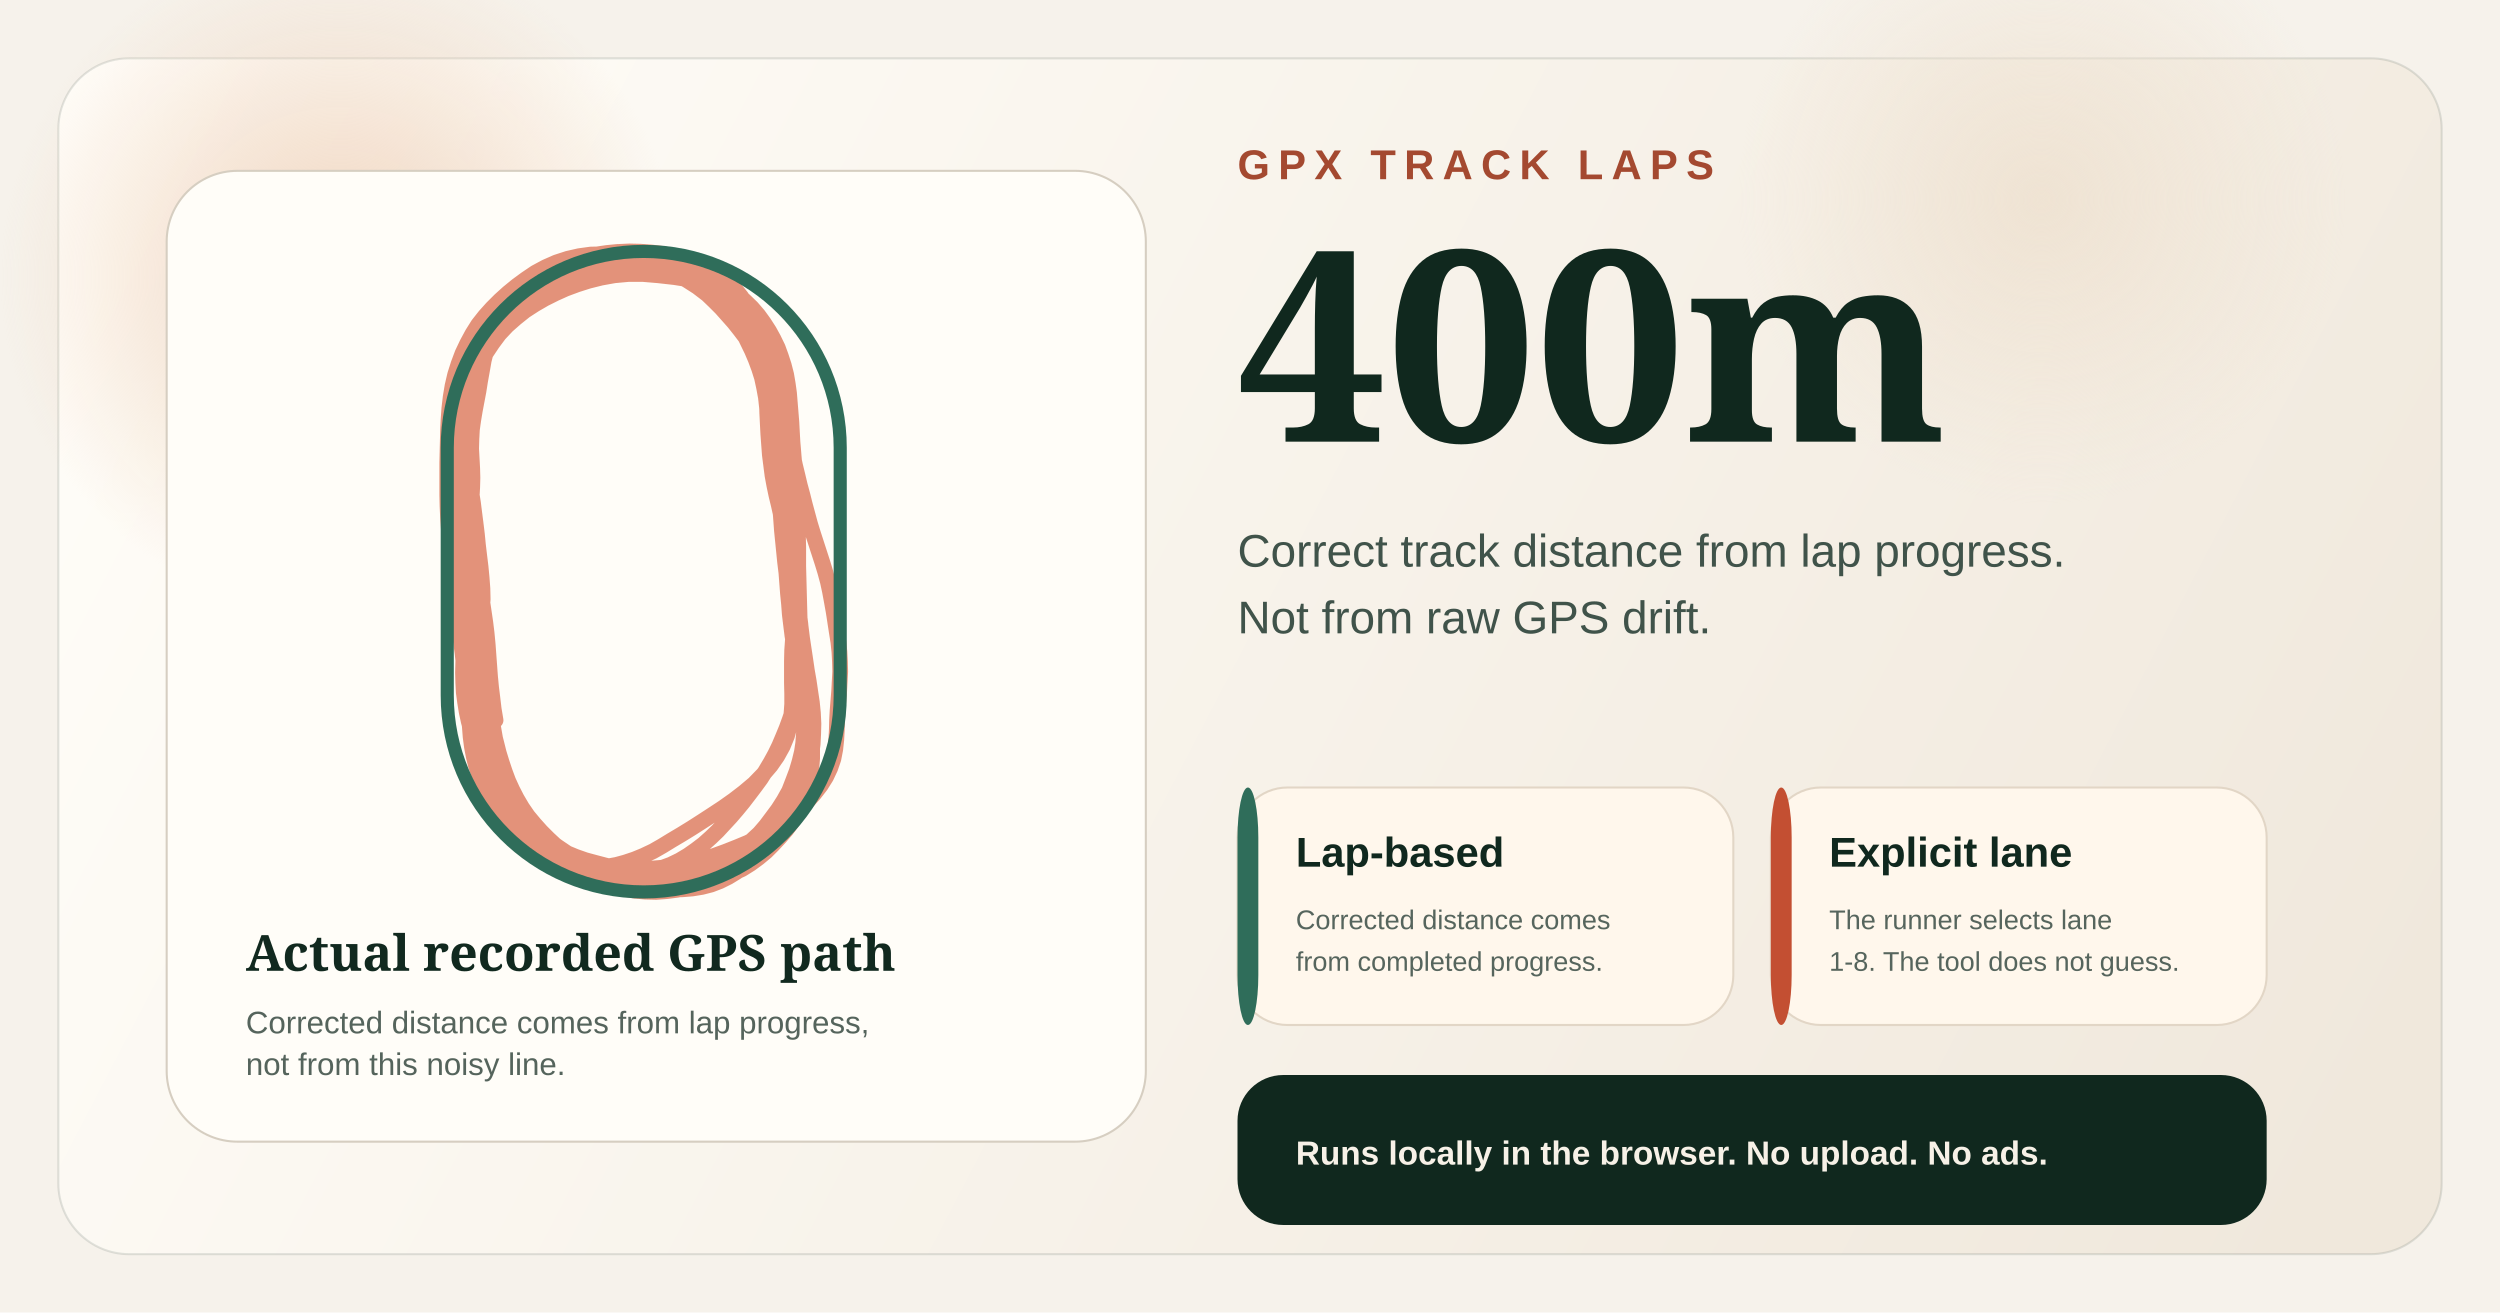
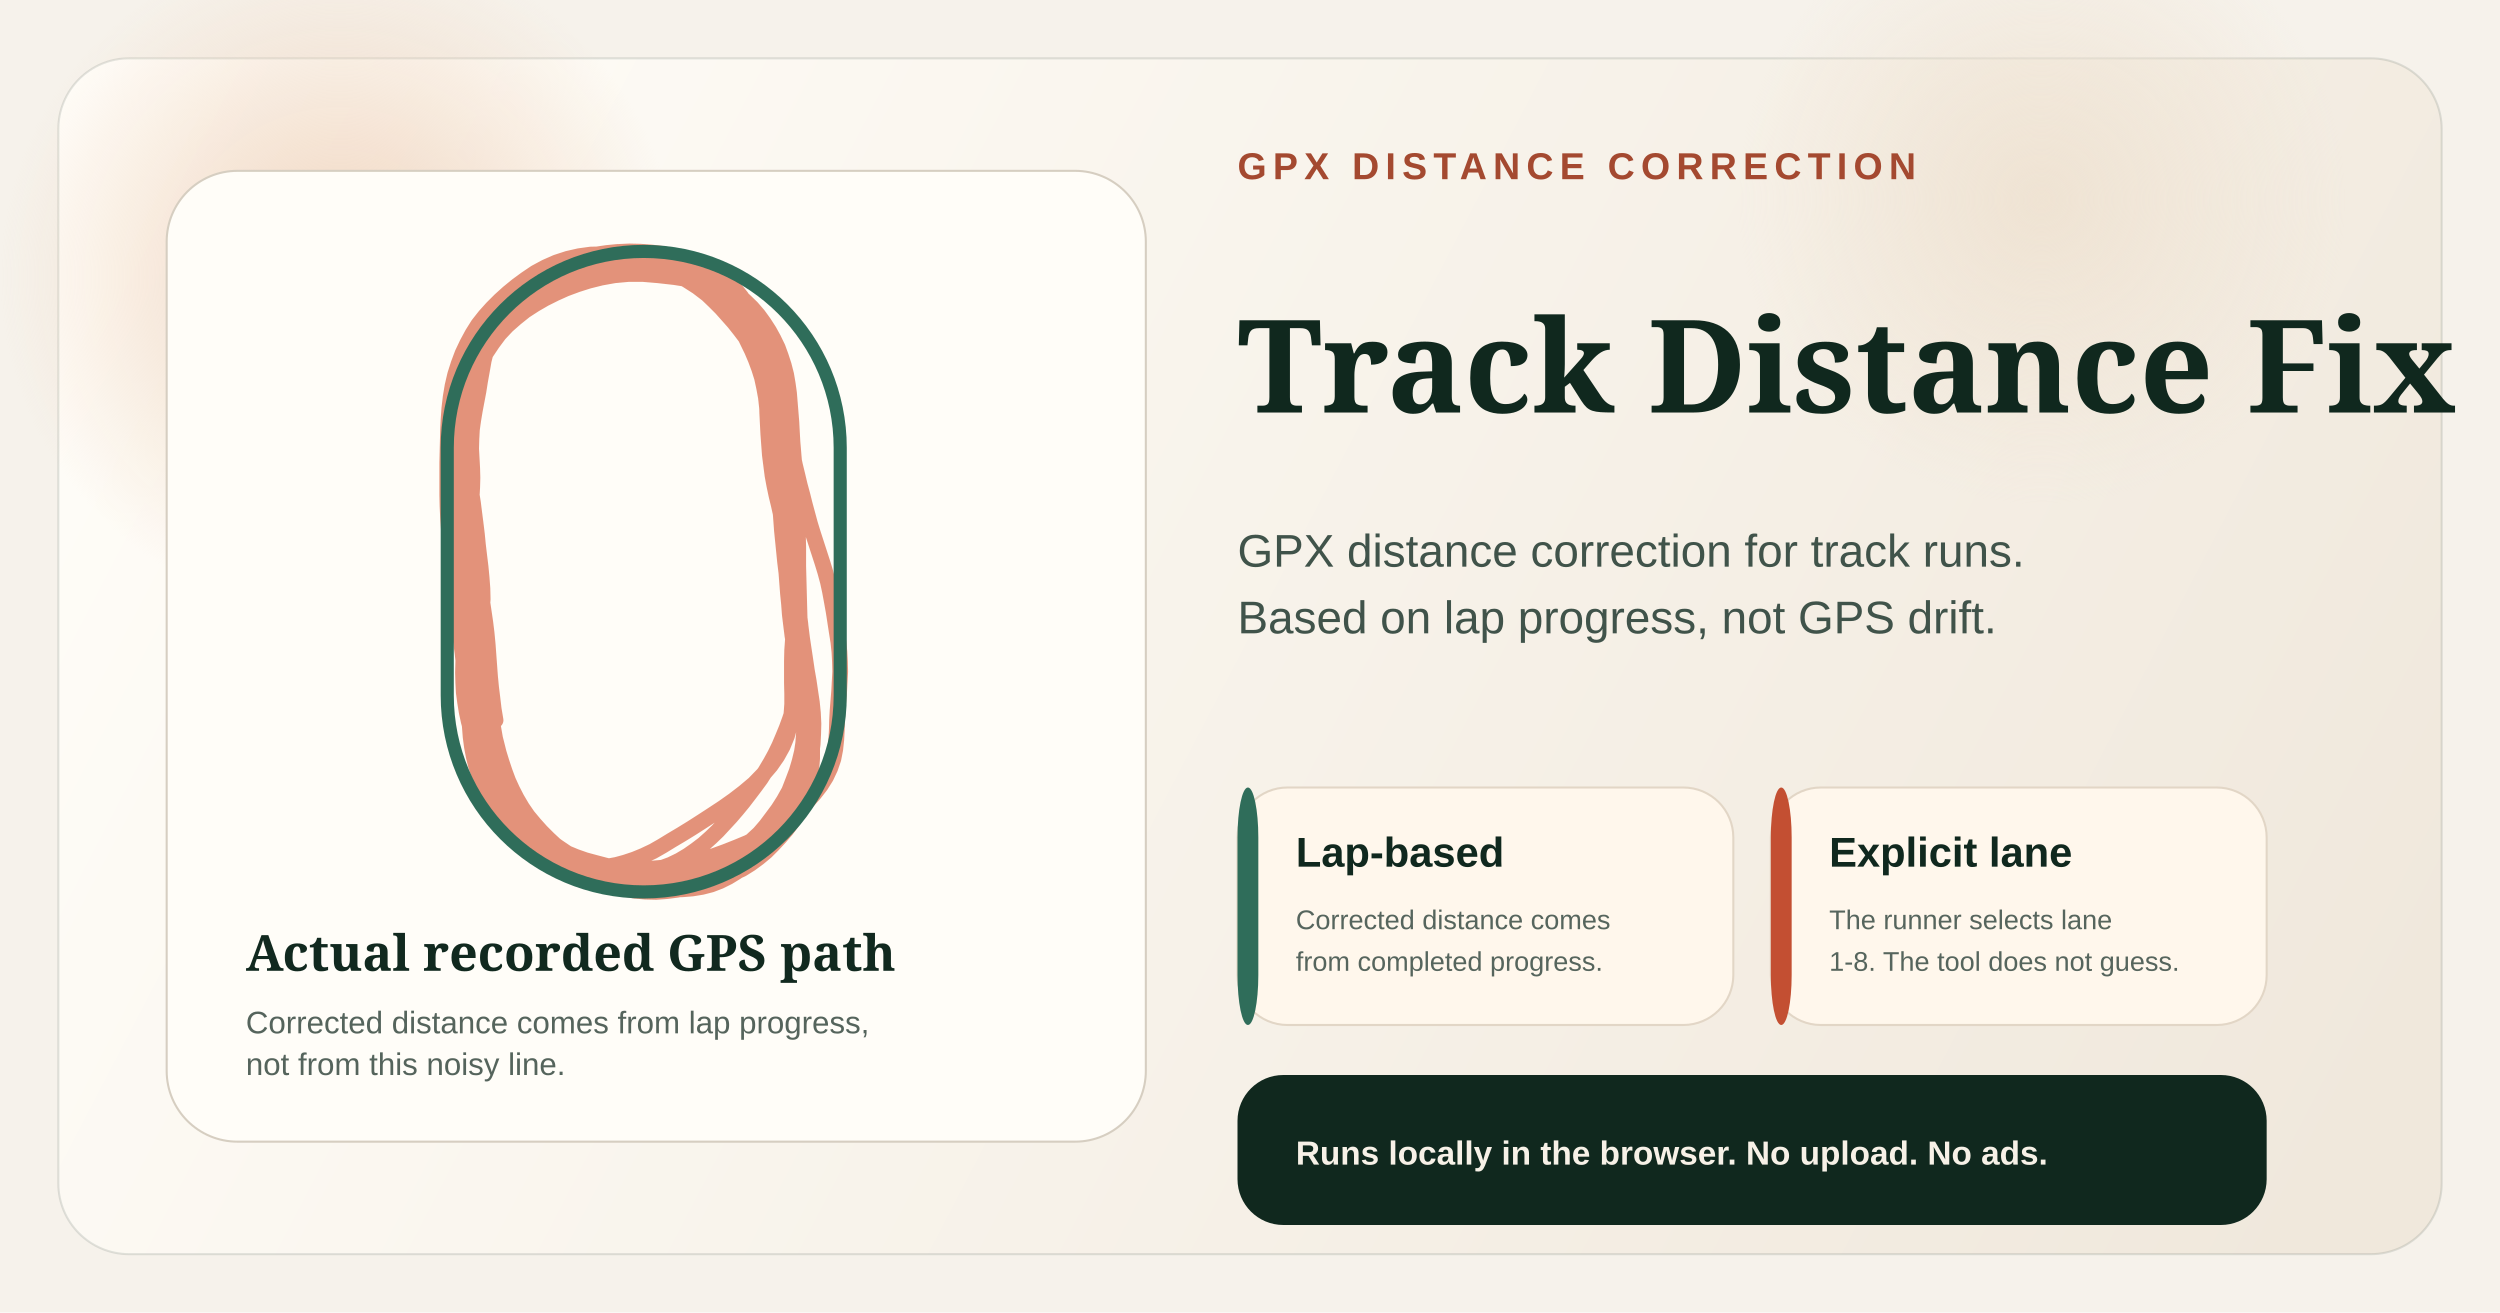
<svg xmlns="http://www.w3.org/2000/svg" width="1200" height="630" viewBox="0 0 1200 630" fill="none">
  <rect width="1200" height="630" fill="#F6F2EB" />
  <rect x="28" y="28" width="1144" height="574" rx="34" fill="url(#panel)" stroke="#10281E" stroke-opacity="0.12" />
  <circle cx="168" cy="142" r="172" fill="url(#glow)" />
  <circle cx="980" cy="96" r="146" fill="url(#glowSoft)" />
  <g transform="translate(80 82)">
    <rect x="0" y="0" width="470" height="466" rx="34" fill="#FFFDF8" stroke="#D6CEC1" />
    <path d="M31.8 206.6 L36.3 216.5 L35.3 215.5 L36.1 218.3 L36.0 219.5 L35.9 220.9 L35.7 222.3 L35.8 223.9 L36.2 225.9 L37.1 228.0 L38.5 230.5 L40.5 233.3 L42.9 236.1 L45.6 238.8 L48.6 241.3 L51.8 243.7 L55.2 245.9 L58.9 247.9 L62.6 249.6 L66.4 250.8 L70.3 251.8 L74.3 252.5 L78.4 252.9 L82.7 253.2 L87.1 253.4 L91.6 253.4 L96.2 253.1 L100.9 252.7 L105.6 252.0 L110.3 251.0 L115.0 249.7 L119.6 248.3 L124.0 246.7 L128.3 245.0 L132.4 243.3 L136.3 241.4 L139.9 239.4 L143.4 237.2 L146.6 234.9 L149.7 232.5 L152.7 230.0 L155.4 227.3 L157.9 224.5 L160.3 221.4 L162.3 218.2 L163.9 214.8 L165.1 211.3 L165.8 207.7 L166.2 204.0 L166.4 200.3 L166.5 196.6 L166.7 192.9 L167.0 189.2 L167.3 185.5 L167.5 181.8 L167.7 178.1 L167.6 174.3 L167.4 170.6 L167.0 166.8 L166.4 163.0 L165.8 159.1 L165.2 155.2 L164.5 151.3 L163.8 147.5 L163.0 143.8 L162.0 140.1 L160.9 136.5 L159.7 132.8 L158.5 129.1 L157.3 125.4 L156.2 121.8 L155.2 118.1 L154.2 114.4 L153.3 110.8 L152.3 107.1 L151.4 103.3 L150.5 99.6 L149.7 95.9 L148.8 92.3 L148.0 88.6 L147.2 85.0 L146.3 81.5 L145.4 77.9 L144.5 74.4 L143.6 71.0 L142.6 67.6 L141.7 64.1 L140.7 60.7 L139.5 57.5 L138.2 54.3 L136.7 51.2 L135.1 48.3 L133.2 45.4 L131.2 42.6 L129.0 39.9 L126.6 37.4 L124.0 35.0 L121.2 32.8 L118.2 30.7 L115.0 28.9 L111.6 27.2 L108.1 25.7 L104.5 24.5 L100.6 23.6 L96.6 22.9 L92.5 22.5 L88.5 22.4 L84.5 22.5 L80.5 22.8 L76.5 23.4 L72.6 24.3 L68.9 25.6 L65.2 27.3 L61.6 29.2 L58.1 31.2 L54.5 33.2 L51.0 35.2 L47.4 37.2 L44.1 39.4 L41.0 42.0 L38.3 44.9 L36.0 48.3 L34.2 51.8 L32.9 55.6 L31.9 59.5 L31.2 63.5 L30.5 67.4 L29.9 71.2 L29.2 74.9 L28.5 78.6 L27.9 82.2 L27.4 85.8 L27.2 89.5 L27.1 93.2 L27.3 96.9 L27.5 100.6 L27.6 104.3 L27.5 107.9 L27.3 111.5 L26.9 115.1 L26.5 118.7 L26.2 122.5 L26.0 126.2 L26.0 130.0 L26.2 133.7 L26.5 137.5 L26.9 141.3 L27.3 145.1 L27.6 148.9 L27.7 152.8 L27.7 156.6 L27.5 160.4 L27.3 164.2 L27.1 168.0 L27.1 171.8 L27.2 175.8 L27.6 179.7 L28.1 183.7 L28.9 187.5 L29.7 191.5 L30.6 195.3 L31.4 199.2 L32.3 203.0 L33.0 206.7 L33.8 210.4 L34.7 214.1 L35.8 217.8 L37.0 221.4 L38.6 224.9 L40.4 228.1 L42.6 231.3 L45.1 234.2 L47.7 236.8 L50.6 239.3 L53.6 241.5 L56.7 243.6 L59.9 245.5 L63.3 247.1 L66.9 248.6 L70.6 249.9 L74.3 250.9 L78.1 251.9 L81.8 252.8 L85.5 253.5 L89.1 253.9 L92.7 254.0 L96.3 253.7 L99.7 252.9 L103.2 251.6 L106.5 250.0 L109.7 248.1 L112.7 246.0 L115.6 243.8 L118.4 241.3 L121.0 238.8 L123.5 236.1 L126.0 233.4 L128.4 230.6 L130.7 227.8 L133.0 224.8 L135.2 221.9 L137.4 218.9 L139.3 215.9 L141.2 212.7 L142.9 209.6 L144.5 206.3 L145.9 203.0 L147.3 199.6 L148.5 196.3 L149.6 193.0 L150.7 189.7 L151.7 186.5 L152.4 183.3 L152.7 180.1 L152.8 176.9 L152.8 173.6 L152.6 170.3 L152.4 167.0 L152.3 163.5 L152.3 160.1 L152.2 156.5 L152.1 152.9 L152.0 149.2 L151.9 145.4 L151.8 141.6 L151.7 137.9 L151.7 134.1 L151.7 130.4 L151.6 126.6 L151.6 123.0 L151.4 119.3 L151.3 115.7 L151.1 112.0 L150.9 108.5 L150.6 104.9 L150.3 101.3 L150.1 97.7 L149.8 94.1 L149.5 90.5 L149.3 86.9 L149.1 83.1 L148.8 79.4 L148.5 75.7 L148.2 72.0 L147.7 68.4 L147.1 64.9 L146.2 61.4 L145.1 58.0 L143.9 54.7 L142.3 51.4 L140.6 48.3 L138.6 45.2 L136.5 42.3 L134.0 39.4 L131.1 36.6 L127.2 34.1 L122.5 32.0 L117.0 30.2 L111.0 28.8 L104.7 27.8 L98.5 27.1 L92.6 26.6 L87.0 26.6 L81.6 27.1 L76.6 28.0 L71.8 29.2 L67.4 30.6 L63.1 32.2 L59.1 34.0 L55.1 36.0 L51.3 38.2 L47.6 40.6 L44.1 43.4 L40.8 46.3 L37.8 49.5 L35.2 53.0 L32.8 56.6 L30.8 60.3 L29.1 64.1 L27.6 67.8 L26.3 71.7 L25.2 75.5 L24.2 79.5 L23.4 83.4 L22.7 87.4 L22.0 91.4 L21.6 95.4 L21.2 99.3 L21.0 103.2 L20.8 107.1 L20.7 111.1 L20.7 115.0 L20.7 119.0 L20.8 123.1 L21.0 127.1 L21.3 131.1 L21.7 135.2 L22.2 139.2 L22.8 143.2 L23.4 147.2 L23.8 151.1 L24.1 155.1 L24.3 158.9 L24.3 162.9 L24.3 166.7 L24.2 170.7 L24.1 174.5 L24.0 178.4 L24.1 182.2 L24.3 186.0 L24.8 189.7 L25.4 193.4 L26.2 197.1 L27.2 200.8 L28.3 204.4 L29.6 208.1 L30.8 211.8 L32.1 215.4 L33.6 219.0 L35.4 222.3 L37.4 225.3 L39.7 228.1 L42.3 230.7 L44.9 233.1 L47.3 235.3 L49.6 237.5 L51.7 239.6 L53.7 241.5 L55.6 243.3 L57.6 245.1 L59.7 246.9 L61.7 248.6 L63.8 250.1 L65.9 251.6 L68.2 252.6 L70.5 253.0 L73.2 253.1 L76.1 252.9 L79.2 252.3 L82.5 251.7 L85.8 250.8 L89.4 249.6 L92.8 248.2 L96.4 246.5 L99.9 244.5 L103.5 242.3 L107.2 240.1 L111.1 237.7 L115.0 235.2 L119.0 232.6 L123.1 229.9 L127.2 227.0 L131.1 224.0 L134.9 220.8 L138.2 217.4 L141.2 213.9 L143.7 210.3 L145.8 206.5 L147.4 202.6 L148.5 198.6 L149.1 194.6 L149.4 190.5 L149.4 186.5 L149.3 182.3 L149.3 178.2 L149.3 174.0 L149.4 169.9 L149.7 165.7 L150.0 161.6 L150.3 157.5 L150.7 153.5 L151.0 149.5 L151.2 145.5 L151.3 141.4 L151.3 137.3 L151.3 133.2 L151.3 129.0 L151.1 124.7 L151.0 120.5 L150.7 116.3 L150.3 112.2 L149.8 108.2 L149.2 104.3 L148.5 100.4 L147.7 96.4 L147.0 92.4 L146.3 88.3 L145.5 84.1 L144.7 79.9 L143.7 75.7 L142.6 71.4 L141.2 67.3 L139.6 63.3 L137.8 59.4 L135.8 55.7 L133.6 52.1 L131.2 48.6 L128.7 45.4 L126.0 42.3 L123.1 39.4 L120.0 36.7 L116.7 34.1 L113.3 31.5 L109.7 29.2 L106.0 26.9 L102.2 25.0 L98.3 23.2 L94.3 21.8 L90.1 20.7 L85.9 19.8 L81.5 19.3 L77.2 19.1 L72.7 19.2 L68.3 19.8 L63.9 20.8 L59.6 22.2 L55.5 24.0 L51.6 26.1 L47.9 28.6 L44.5 31.1 L41.2 33.8 L38.1 36.6 L35.1 39.6 L32.4 42.6 L29.8 45.9 L27.6 49.4 L25.6 53.1 L23.8 56.9 L22.3 60.9 L21.0 65.0 L20.0 69.3 L19.3 73.5 L18.8 77.8 L18.5 82.0 L18.3 86.2 L18.2 90.3 L18.1 94.4 L18.0 98.5 L18.0 102.5 L18.0 106.7 L18.0 110.9 L18.1 115.1 L18.3 119.3 L18.6 123.5 L18.8 127.7 L19.0 132.0 L19.3 136.1 L19.5 140.2 L19.8 144.3 L20.2 148.4 L20.7 152.4 L21.3 156.2 L22.0 160.0 L22.7 163.7 L23.3 167.2 L23.8 170.8 L24.2 174.5 L24.6 178.3 L25.1 182.3 L25.7 186.4 L26.4 190.6 L27.4 194.8 L28.4 199.0 L29.7 203.1 L31.1 206.9 L32.6 210.6 L34.3 214.0 L36.1 217.4 L38.0 220.6 L40.0 223.8 L42.2 227.1 L44.6 230.3 L47.2 233.4 L50.1 236.4 L53.1 239.3 L56.4 242.1 L59.9 244.7 L63.6 247.2 L67.5 249.4 L71.5 251.5 L75.6 253.3 L79.7 255.0 L83.8 256.4 L88.0 257.4 L92.1 258.2 L96.3 258.6 L100.5 258.6 L104.6 258.3 L108.6 257.7 L112.6 256.7 L116.4 255.5 L120.1 254.1 L123.7 252.5 L127.2 250.6 L130.6 248.5 L133.7 246.1 L136.9 243.6 L139.8 240.9 L142.6 238.0 L145.1 234.9 L147.4 231.6 L149.5 228.2 L151.3 224.6 L152.9 220.9 L154.3 217.1 L155.4 213.3 L156.3 209.3 L156.8 205.3 L157.0 201.1 L156.9 197.0 L156.5 192.7 L155.8 188.5 L155.1 184.2 L154.4 179.9 L153.7 175.7 L153.1 171.5 L152.6 167.3 L152.0 163.2 L151.4 159.1 L150.8 155.1 L150.2 151.0 L149.6 147.0 L149.0 142.9 L148.5 138.9 L148.0 134.8 L147.5 130.8 L147.0 126.7 L146.6 122.6 L146.2 118.5 L145.8 114.4 L145.4 110.2 L145.1 106.0 L144.8 101.9 L144.6 97.8 L144.4 93.6 L144.2 89.5 L143.8 85.4 L143.4 81.3 L142.8 77.2 L142.0 73.0 L141.2 69.0 L140.2 64.9 L139.0 61.0 L137.7 57.1 L136.1 53.4 L134.4 49.7 L132.4 46.2 L130.3 42.8 L128.0 39.5 L125.7 36.2 L123.2 33.0 L120.5 30.0 L117.7 27.2 L114.5 24.8 L111.1 22.8 L107.5 21.1 L103.7 19.8 L99.7 18.9 L95.7 18.4 L91.5 18.1 L87.4 18.0 L83.2 18.2 L79.1 18.6 L74.9 19.2 L70.9 20.1 L66.8 21.2 L63.0 22.6 L59.1 24.3 L55.5 26.3 L51.9 28.5 L48.5 30.8 L45.2 33.4 L42.1 36.1 L39.2 38.9 L36.6 42.0 L34.1 45.1 L31.8 48.4 L29.9 51.9 L28.1 55.5 L26.5 59.2 L25.2 63.2 L24.3 67.1 L23.6 71.2 L23.3 75.2 L23.2 79.3 L23.3 83.2 L23.5 87.2 L24.0 91.0 L24.5 94.9 L25.2 98.6 L25.9 102.5 L26.6 106.2 L27.2 110.0 L27.8 113.8 L28.3 117.8 L28.8 121.7 L29.3 125.8 L29.7 129.9 L30.2 134.1 L30.7 138.2 L31.1 142.4 L31.4 146.5 L31.5 150.5 L31.2 154.3 L30.8 158.0 L30.3 161.5 L29.9 165.0 L29.7 168.5 L29.8 172.1 L30.3 175.9 L30.8 179.7 L31.5 183.8 L32.1 187.8 L32.8 191.9 L33.5 196.0 L34.3 200.1 L35.2 204.1 L36.2 208.1 L37.3 212.0 L38.5 216.0 L40.0 219.7 L41.6 223.4 L43.5 226.9 L45.5 230.2 L47.7 233.4 L50.0 236.3 L52.5 239.1 L55.1 241.6 L58.0 244.0 L61.2 246.1 L64.7 247.8 L68.3 249.3 L72.1 250.7 L75.9 251.9 L79.8 252.9 L83.6 253.8 L87.4 254.5 L91.2 255.0 L95.2 255.3 L99.1 255.4 L103.0 255.2 L106.8 254.7 L110.7 254.0 L114.3 253.1 L117.9 251.9 L121.4 250.4 L124.8 248.8 L128.1 246.9 L131.2 244.7 L134.1 242.3 L136.9 239.7 L139.4 236.8 L141.8 233.6 L144.1 230.5 L146.2 227.2 L148.1 223.8 L149.8 220.4 L151.1 216.9 L152.2 213.1 L153.0 209.4 L153.6 205.4 L153.9 201.4 L154.1 197.3 L154.1 193.2 L154.1 189.2 L153.9 185.3 L153.6 181.3 L153.1 177.4 L152.6 173.5 L152.1 169.5 L151.6 165.5 L151.1 161.6 L150.6 157.6 L150.1 153.6 L149.7 149.6 L149.4 145.7 L149.0 141.7 L148.8 137.9 L148.5 134.0 L148.3 130.2 L148.0 126.3 L147.7 122.5 L147.4 118.7 L147.1 114.9 L146.7 111.1 L146.3 107.4 L145.8 103.6 L145.1 99.9 L144.3 96.1 L143.5 92.4 L142.8 88.6 L142.1 84.8 L141.5 80.9 L140.9 77.1 L140.2 73.2 L139.4 69.4 L138.3 65.5 L137.1 61.8 L135.7 58.1 L134.2 54.5 L132.7 51.0 L131.1 47.6 L129.2 44.4 L127.2 41.5 L125.0 38.7 L122.4 36.1 L119.7 33.6 L117.0 31.3 L114.2 29.0 L111.3 26.9 L108.4 24.9 L105.5 23.3 L102.2 22.0 L98.9 21.0 L95.3 20.4 L91.7 20.2 L87.9 20.1 L84.2 20.4 L80.4 20.8 L76.6 21.4 L72.8 22.1 L69.1 23.0 L65.2 24.0 L61.5 25.2 L57.7 26.6 L54.0 28.3 L50.4 30.3 L47.1 32.5 L43.8 35.0 L40.8 37.7 L37.9 40.6 L35.4 43.6 L33.0 46.9 L31.0 50.3 L29.1 53.9 L27.4 57.4 L25.9 61.1 L24.6 64.7 L23.6 68.5 L22.8 72.2 L22.3 76.0 L22.1 79.8 L21.9 83.5 L22.0 87.3 L22.1 91.1 L22.2 95.0 L22.2 98.8 L22.3 102.7 L22.3 106.5 L22.2 110.4 L22.2 114.3 L22.2 118.2 L22.2 122.0 L22.3 125.9 L22.5 129.6 L22.8 133.5 L23.1 137.2 L23.5 141.0 L23.8 144.8 L24.2 148.7 L24.5 152.5 L24.9 156.5 L25.3 160.4 L25.8 164.4 L26.3 168.4 L26.9 172.4 L27.4 176.4 L27.9 180.4 L28.3 184.4 L28.7 188.5 L29.1 192.4 L29.2 196.4 L29.9 200.2 L30.9 204.0 L32.2 207.7 L33.7 211.4 L35.3 215.0 L36.8 218.5 L38.2 221.9 L39.4 225.3 L40.6 228.5 L41.7 231.8 L43.1 234.9 L45.0 237.9 L47.2 240.6 L49.7 243.1 L52.7 245.4 L55.9 247.5 L59.3 249.6 L62.9 251.4 L66.7 253.1 L70.6 254.5 L74.7 255.7 L78.7 256.5 L82.9 257.2 L87.1 257.7 L91.3 258.0 L95.4 258.0 L99.6 257.9 L103.6 257.5 L107.6 256.8 L111.5 255.8 L115.4 254.5 L119.1 253.0 L122.7 251.2 L126.1 249.3 L129.4 247.2 L132.5 244.9 L135.5 242.5 L138.3 239.9 L140.9 237.1 L143.3 234.2 L145.6 231.1 L147.6 227.8 L149.4 224.4 L151.1 220.9 L152.4 217.2 L153.6 213.6 L154.4 209.8 L155.1 206.0 L155.5 202.1 L155.6 198.1 L155.4 194.0 L155.1 189.8 L154.7 185.6 L154.2 181.3 L153.8 176.9 L153.5 172.6 L153.2 168.3 L152.9 164.0 L152.5 159.8 L152.0 155.8 L151.5 151.8 L150.8 147.9 L150.1 144.0 L149.5 140.1 L148.9 136.2 L148.3 132.3 L147.8 128.4 L147.3 124.6 L146.6 120.7 L145.9 117.0 L145.1 113.2 L144.3 109.5 L143.6 105.7 L143.1 102.0 L142.7 98.2 L142.5 94.4 L142.3 90.6 L142.1 86.8 L141.8 83.0 L141.5 79.2 L141.0 75.3 L140.4 71.4 L139.8 67.5 L139.1 63.7 L138.2 59.9 L137.0 56.2 L135.5 52.6 L133.8 49.1 L131.8 45.7 L129.7 42.6 L127.3 39.5 L124.8 36.6 L122.2 33.8 L119.4 31.3 L116.5 29.0 L113.4 26.9 L110.1 25.2 L106.5 23.8 L102.9 22.6 L99.1 21.7 L95.2 21.1 L91.3 20.6 L87.3 20.3 L83.3 20.3 L79.5 20.6 L75.6 21.3 L71.8 22.3 L68.1 23.7 L64.5 25.3 L60.9 27.1 L57.4 29.0 L54.0 31.1 L50.6 33.3 L47.3 35.6 L44.2 38.0 L41.1 40.5 L38.3 43.1 L35.7 45.9 L33.5 48.9 L31.6 52.1 L30.2 55.5 L28.9 59.0 L27.9 62.5 L27.2 65.9 L26.6 69.2 L26.1 72.5 L25.6 75.8 L25.1 79.3 L24.5 82.7 L23.9 86.2 L23.4 89.8 L23.0 93.4 L22.7 97.1 L22.6 100.7 L22.6 104.6 L22.8 108.6 L22.9 112.6 L23.1 116.7 L23.2 120.8 L23.2 124.9 L23.2 129.0 L23.1 133.0 L23.1 137.0 L23.1 140.9 L23.2 144.8 L23.3 148.7 L23.4 152.6 L23.5 156.5 L23.8 160.4 L24.2 164.3 L24.7 168.2 L25.3 172.1 L25.9 176.0 L26.6 179.9 L27.1 183.9 L27.7 187.8 L28.3 191.6 L29.1 195.4 L30.1 199.1 L31.2 202.7 L32.6 206.2 L34.1 209.8 L35.7 213.3 L37.5 216.8 L39.3 220.2 L41.1 223.6 L43.0 226.8 L45.0 230.1 L47.1 233.2 L49.4 236.3 L51.8 239.1 L54.6 241.9 L57.5 244.5 L60.8 246.9 L64.1 249.1 L67.5 251.2 L71.0 253.0 L74.6 254.6 L78.3 256.0 L82.1 257.0 L86.0 257.8 L89.9 258.3 L93.9 258.7 L97.8 258.8 L101.8 258.7 L105.7 258.4 L109.6 257.9 L113.4 257.1 L117.2 256.2 L120.8 254.9 L124.3 253.4 L127.7 251.7 L131.0 249.7 L134.0 247.4 L136.9 245.0 L139.5 242.5 L142.0 239.8 L144.4 236.9 L146.6 234.0 L148.7 230.9 L150.7 227.6 L152.4 224.2 L153.9 220.8 L155.1 217.1 L156.0 213.4 L156.7 209.6 L157.2 205.7 L157.4 201.8 L157.5 197.9 L157.3 193.8 L156.9 189.8 L156.3 185.8 L155.7 181.7 L155.0 177.7 L154.4 173.6 L153.8 169.6 L153.2 165.6 L152.7 161.6 L152.2 157.6 L151.7 153.6 L151.3 149.6 L150.8 145.5 L150.4 141.4 L150.0 137.3 L149.6 133.2 L149.2 129.1 L148.9 125.1 L148.4 121.2 L148.0 117.2 L147.5 113.3 L147.0 109.3 L146.6 105.4 L146.2 101.5 L145.9 97.5 L145.7 93.6 L145.6 89.6 L145.4 85.7 L145.2 81.8 L144.8 77.9 L144.2 74.1 L143.4 70.3 L142.3 66.5 L140.9 62.7 L139.4 59.0 L137.6 55.4 L135.7 52.0 L133.6 48.6 L131.4 45.5 L129.0 42.4 L126.6 39.5 L124.1 36.5 L121.4 33.8 L118.6 31.2 L115.6 28.8 L112.4 26.7 L109.0 25.0 L105.4 23.7 L101.8 22.8 L97.9 22.2 L94.1 21.9 L90.2 21.7 L86.4 21.5 L82.6 21.4 L78.9 21.3 L75.1 21.3 L71.4 21.6 L67.7 22.1 L64.1 22.9 L60.4 24.1 L56.9 25.5 L53.3 27.3 L50.0 29.3 L46.8 31.5 L43.8 33.7 L41.0 35.8 L38.3 38.0 L35.6 40.2 L33.1 42.6 L30.7 45.3 L28.5 48.3 L26.7 51.5 L25.1 55.0 L23.9 58.7 L22.9 62.5 L22.0 66.3 L21.4 70.2 L21.1 74.1 L21.0 78.1 L21.2 82.0 L21.5 85.9 L22.1 89.9 L22.6 93.7 L23.2 97.6 L23.7 101.5 L24.2 105.4 L24.6 109.4 L24.9 113.4 L25.1 117.5 L25.4 121.6 L25.7 125.6 L26.3 129.5 L27.2 133.1 L28.2 136.4 L29.4 139.5 L30.3 142.5 L31.0 145.5 L31.4 148.7 L31.4 152.0 L31.3 155.4 L31.2 159.0 L31.1 162.7 L31.2 166.6 L31.4 170.6 L31.7 174.6 L32.1 178.8 L32.6 182.9 L33.2 187.0 L33.9 191.1 L34.7 195.3 L35.5 199.4 L36.2 203.4 L37.0 207.5 L37.8 211.5 L38.5 215.5 L39.4 219.3 L40.2 223.1 L41.3 226.6 L42.6 229.7 L44.2 232.6 L46.2 235.2 L48.5 237.7 L51.0 240.1 L53.8 242.5 L56.7 244.8 L59.9 247.1 L63.3 249.1 L66.9 251.0 L70.6 252.7 L74.3 254.3 L78.0 255.7 L81.7 257.0 L85.4 258.1 L89.0 259.1 L92.7 259.8 L96.4 260.4 L100.1 260.8 L103.9 261.0 L107.6 261.0 L111.3 260.7 L115.0 260.1 L118.5 259.2 L121.9 257.9 L125.1 256.3 L128.2 254.4 L131.2 252.2 L134.0 249.7 L136.7 247.1 L139.2 244.3 L141.7 241.4 L144.0 238.4 L146.3 235.3 L148.3 232.2 L150.3 228.8 L152.0 225.4 L153.5 221.9 L154.7 218.3 L155.6 214.7 L156.2 211.1 L156.4 207.4 L156.4 203.6 L156.1 199.9 L155.7 196.0 L155.2 192.2 L154.6 188.3 L154.1 184.4 L153.6 180.4 L153.2 176.4 L152.8 172.3 L152.4 168.3 L151.9 164.1 L151.5 160.1 L151.2 156.0 L150.8 152.0 L150.5 148.1 L150.1 144.3 L149.8 140.5 L149.4 136.8 L148.9 132.9 L148.4 129.2 L147.9 125.5 L147.3 121.8 L146.7 118.1 L146.0 114.5 L145.3 110.8 L144.5 107.1 L143.7 103.5 L142.9 99.7 L142.1 96.1 L141.4 92.3 L140.9 88.6 L140.5 84.8 L140.1 81.1 L139.8 77.3 L139.4 73.6 L138.7 69.8 L137.9 66.1 L136.8 62.6 L135.5 59.1 L134.1 55.8 L132.5 52.5 L130.9 49.2 L129.1 45.9 L127.2 42.7 L125.1 39.4 L122.9 36.3 L120.5 33.3 L117.8 30.6 L114.8 28.1 L111.6 25.9 L108.2 24.1 L104.6 22.6 L100.9 21.4 L97.1 20.6 L93.4 20.0 L89.7 19.8 L86.0 19.6 L82.4 19.9 L78.9 20.3 L75.3 21.0 L71.7 22.0 L68.1 23.3 L64.5 24.6 L60.8 26.1 L57.2 27.7 L53.7 29.6 L50.3 31.6 L47.0 33.9 L44.0 36.4 L41.1 39.1 L38.5 41.6 L36.1 44.2 L33.8 46.7 L31.7 49.2 L29.7 51.9 L27.8 54.9 L26.1 58.1 L24.8 61.6 L23.8 65.3 L23.1 69.1 L22.6 73.1 L22.4 77.0 L22.3 80.9 L22.4 84.8 L22.5 88.7 L22.7 92.5 L22.8 96.3 L23.0 100.0 L23.2 103.7 L23.3 107.5 L23.4 111.2 L23.6 115.0 L23.8 118.8 L24.0 122.7 L24.2 126.5 L24.3 130.4 L24.3 134.3 L24.1 138.2 L24.0 142.1 L23.9 146.1 L23.9 149.9 L24.1 153.8 L24.4 157.7 L24.6 161.6 L24.9 165.5 L25.2 169.3 L25.4 173.0 L25.8 176.7 L26.2 180.4 L26.7 183.9 L27.3 187.5 L28.0 191.1 L28.6 194.8 L29.4 198.4 L30.1 202.1 L31.0 205.8 L32.1 209.5 L33.4 213.2 L35.0 216.8 L36.7 220.3 L38.7 223.7 L40.9 227.1 L43.2 230.3 L45.7 233.4 L48.4 236.2 L51.2 238.8 L54.2 241.3 L57.3 243.6 L60.5 245.8 L63.9 247.8 L67.4 249.7 L71.1 251.3 L74.8 252.7 L78.7 253.8 L82.6 254.8 L86.6 255.7 L90.5 256.5 L94.5 257.2 L98.4 257.8 L102.3 258.2 L106.2 258.3 L110.1 258.0 L113.8 257.3 L117.6 256.3 L121.1 254.9 L124.5 253.2 L127.8 251.2 L130.9 249.0 L133.8 246.4 L136.5 243.6 L139.0 240.6 L141.2 237.4 L143.2 234.1 L145.0 230.6 L146.7 227.0 L148.3 223.4 L149.7 219.8 L151.1 216.1 L152.2 212.4 L153.1 208.7 L153.7 205.0 L154.0 201.3 L154.0 197.6 L153.8 193.9 L153.5 190.3 L153.0 186.6 L152.5 182.9 L152.0 179.2 L151.5 175.4 L151.1 171.5 L150.8 167.6 L150.5 163.6 L150.3 159.6 L150.0 155.6 L149.8 151.6 L149.5 147.8 L149.1 144.0 L148.7 140.3 L148.2 136.6 L147.7 132.9 L147.1 129.2 L146.5 125.6 L145.8 121.9 L145.1 118.2 L144.3 114.6 L143.4 110.9 L142.6 107.1 L141.9 103.3 L141.4 99.4 L140.9 95.5 L140.6 91.5 L140.3 87.4 L140.1 83.5 L139.9 79.5 L139.8 75.7 L139.5 71.9 L139.0 68.1 L138.2 64.4 L137.0 60.8 L135.5 57.3 L133.7 54.0 L131.7 50.8 L129.5 47.9 L127.2 45.0 L124.8 42.3 L122.4 39.6 L119.8 37.0 L117.2 34.5 L114.3 32.1 L111.3 30.0 L108.1 28.1 L104.7 26.5 L101.2 25.1 L97.6 24.0 L94.0 23.3 L90.3 22.7 L86.8 22.4 L83.2 22.1 L79.8 22.1 L76.4 22.4 L73.1 22.8 L69.7 23.5 L66.3 24.5 L62.9 25.8 L59.5 27.1 L56.1 28.8 L52.8 30.6 L49.5 32.6 L46.4 34.8 L43.4 37.2 L40.5 39.7 L37.8 42.2 L35.3 45.0 L32.9 47.9 L30.8 51.0 L28.8 54.1 L27.1 57.4 L25.7 60.8 L24.7 64.2 L23.8 67.7 L23.2 71.2 L22.8 74.8 L22.6 78.4 L22.6 82.1 L22.6 85.8 L22.6 89.5 L22.5 93.2 L22.3 96.9 L22.0 100.5 L21.6 104.1 L21.3 107.7 L21.1 111.3 L21.1 114.9 L21.4 118.6 L21.8 122.3 L22.4 126.2 L23.0 130.0 L23.7 133.7 L24.3 137.5 L25.0 141.2 L25.6 144.9 L26.3 148.6 L27.1 152.5 L27.9 156.3 L28.7 160.3 L29.4 164.2 L30.1 168.1 L30.7 172.0 L31.4 175.8 L32.0 179.6 L32.6 183.4 L33.2 187.2 L33.8 190.9 L34.4 194.6 L35.1 198.3 L35.8 201.9 L36.7 205.4 L37.6 209.0 L38.7 212.6 L39.9 216.2 L41.2 219.7 L42.8 223.2 L44.5 226.5 L46.5 229.9 L48.7 233.1 L51.2 236.1 L53.8 239.0 L56.6 241.8 L59.4 244.4 L62.4 246.8 L65.5 249.2 L68.7 251.3 L72.1 253.1 L75.7 254.6 L79.4 255.7 L83.1 256.4 L86.8 256.9 L90.4 257.1 L94.0 257.3 L97.5 257.5 L101.0 257.7 L104.5 258.0 L108.2 258.2 L111.8 258.2 L115.7 257.9 L119.4 257.3 L123.2 256.3 L126.8 254.9 L130.3 253.3 L133.5 251.3 L136.5 249.1 L139.4 246.7 L142.1 244.0 L144.7 241.2 L147.2 238.3 L149.4 235.3 L151.4 232.3 L153.1 229.1 L154.4 225.9 L155.5 222.5 L156.2 218.9 L156.7 215.0 L157.0 211.2 L157.0 207.2 L156.8 203.3 L156.5 199.3 L156.0 195.4 L155.3 191.5 L154.5 187.7 L153.7 184.0 L152.8 180.2 L151.9 176.4 L151.0 172.4 L150.2 168.5 L149.5 164.4 L149.0 160.4 L148.5 156.3 L148.2 152.3 L147.8 148.3 L147.5 144.4 L147.2 140.4 L146.7 136.3 L146.3 132.3 L145.9 128.3 L145.5 124.3 L145.2 120.2 L144.9 116.2 L144.6 112.1 L144.3 108.1 L143.9 104.2 L143.5 100.3 L143.0 96.4 L142.7 92.5 L142.3 88.7 L141.9 84.7 L141.6 80.8 L141.2 76.8 L140.8 72.8 L140.4 68.8 L140.0 64.8 L139.5 60.8 L138.8 56.8 L137.9 52.9 L136.8 49.1 L135.5 45.4 L133.9 41.9 L132.1 38.5 L130.0 35.3 L127.7 32.4 L124.9 29.7 L121.9 27.3 L118.5 25.1 L115.0 23.4 L111.2 22.0 L107.3 20.8 L103.3 20.0 L99.3 19.5 L95.2 19.3 L91.2 19.3 L87.1 19.6 L82.9 19.9 L78.8 20.5 L74.6 21.1 L70.6 22.0 L66.7 23.1 L62.9 24.4 L59.3 25.9 L55.7 27.6 L52.3 29.5 L48.9 31.6 L45.6 33.8 L42.4 36.4 L39.5 39.1 L36.7 41.9 L34.2 45.0 L32.1 48.2 L30.2 51.6 L28.6 55.1 L27.2 58.7 L25.9 62.3 L24.7 66.1 L23.7 69.8 L22.6 73.7 L21.7 77.5 L21.0 81.5 L20.5 85.4 L20.2 89.4 L20.1 93.3 L20.2 97.1 L20.5 100.8 L20.9 104.5 L21.4 108.2 L21.9 111.9 L22.5 115.6 L23.1 119.4 L23.5 123.2 L23.8 127.0 L24.0 130.7 L24.1 134.4 L24.2 138.1 L24.3 141.7 L24.6 145.4 L24.9 149.2 L25.2 153.0 L25.5 156.9 L25.7 160.7 L25.8 164.5 L25.8 168.3 L25.7 172.1 L25.7 175.9 L25.6 179.6 L25.7 183.5 L25.8 187.3 L26.0 191.3 L26.3 195.2 L26.6 199.0 L26.9 202.9 L27.4 206.7 L28.1 210.4 L29.0 214.1 L30.3 217.7 L31.9 221.3 L33.7 224.8 L35.7 228.1 L38.1 231.4 L40.6 234.6 L43.3 237.6 L46.2 240.4 L49.5 243.1 L52.9 245.6 L56.6 247.9 L60.5 250.2 L64.5 252.3 L68.6 254.3 L72.7 256.1 L76.8 257.9 L81.0 259.4 L85.2 260.7 L89.3 261.5 L93.5 261.9 L97.6 262.0 L101.6 261.7 L105.5 261.2 L109.3 260.5 L113.2 259.5 L116.9 258.3 L120.6 256.9 L124.2 255.2 L127.7 253.4 L131.1 251.4 L134.2 249.2 L137.1 246.7 L139.8 244.0 L142.4 241.1 L144.7 237.9 L146.8 234.5 L148.8 231.1 L150.6 227.4 L152.2 223.7 L153.6 220.0 L154.7 216.2 L155.5 212.4 L155.9 208.5 L156.0 204.6 L155.8 200.5 L155.2 196.6 L154.5 192.5 L153.6 188.5 L152.6 184.5 L151.8 180.5 L151.0 176.5 L150.3 172.5 L149.9 168.4 L149.6 164.2 L149.4 160.0 L149.2 155.6 L149.1 151.4 L148.9 147.0 L148.8 142.7 L148.6 138.4 L148.5 134.2 L148.3 129.9 L148.1 125.8 L147.7 121.7 L147.3 117.6 L146.8 113.7 L146.2 110.0 L145.6 106.4 L145.1 102.8 L144.6 99.3 L144.0 95.6 L143.4 91.8 L142.7 87.8 L142.0 83.8 L141.1 79.6 L140.3 75.5 L139.3 71.4 L138.3 67.4 L137.1 63.4 L135.9 59.5 L134.5 55.7 L132.8 51.9 L131.0 48.2 L129.0 44.7 L126.9 41.3 L124.5 38.1 L121.9 35.1 L119.1 32.4 L116.0 29.8 L112.7 27.6 L109.4 25.5 L105.9 23.7 L102.4 22.1 L98.7 20.6 L95.0 19.5 L91.0 18.7 L87.0 18.2 L82.9 18.2 L78.8 18.6 L74.7 19.2 L70.7 20.1 L66.8 21.2 L63.1 22.5 L59.4 24.1 L55.9 26.0 L52.5 28.2 L49.2 30.6 L46.1 33.2 L43.1 36.0 L40.3 38.9 L37.5 41.8 L35.0 44.8 L32.7 47.9 L30.6 51.3 L28.9 54.7 L27.5 58.5 L26.4 62.4 L25.7 66.5 L25.3 70.6 L25.1 74.9 L25.0 79.1 L25.2 83.2 L25.5 87.3 L25.9 91.4 L26.3 95.4 L26.6 99.4 L26.8 103.5 L27.0 107.5 L27.1 111.5 L27.3 115.5 L27.6 119.5 L27.9 123.5 L28.2 127.4 L28.6 131.5 L29.0 135.5 L29.5 139.4 L30.1 143.4 L30.7 147.3 L31.3 151.3 L31.9 155.3 L32.5 159.4 L33.0 163.5 L33.4 167.7 L33.7 171.8 L34.0 175.9 L34.3 180.0 L34.7 184.1 L35.2 188.2 L35.7 192.4 L36.4 196.6" stroke="#D86A49" stroke-width="6" stroke-linecap="round" stroke-linejoin="round" opacity="0.72" transform="translate(112 16) scale(1.26)" />
    <rect x="18" y="18" width="149.7" height="244" rx="74.85" fill="none" stroke="#2F6D5A" stroke-width="5" stroke-linecap="round" stroke-linejoin="round" transform="translate(112 16) scale(1.26)" />
    <text x="38" y="384" fill="#11291F" font-family="Georgia, serif" font-size="24" font-weight="700">
      <tspan x="38" dy="0">Actual recorded GPS path</tspan>
    </text>
    <text x="38" y="414" fill="#55645C" font-family="Arial, sans-serif" font-size="15">
      <tspan x="38" dy="0">Corrected distance comes from lap progress,</tspan>
      <tspan x="38" dy="20">not from this noisy line.</tspan>
    </text>
  </g>
  <g transform="translate(594 86)">
-     <text x="0" y="0" fill="#A44930" font-family="Arial, sans-serif" font-size="20" font-weight="700" letter-spacing="4">GPX TRACK LAPS</text>
-     <text x="0" y="126" fill="#10281E" font-family="Georgia, serif" font-size="128" font-weight="700">400m</text>
+     <text x="0" y="0" fill="#A44930" font-family="Arial, sans-serif" font-size="18" font-weight="700" letter-spacing="3">GPX DISTANCE CORRECTION</text>
+     <text x="0" y="112" fill="#10281E" font-family="Georgia, serif" font-size="62" font-weight="700">Track Distance Fix</text>
    <text x="0" y="186" fill="#40534A" font-family="Arial, sans-serif" font-size="22">
-       <tspan x="0" dy="0">Correct track distance from lap progress.</tspan>
-       <tspan x="0" dy="32">Not from raw GPS drift.</tspan>
+       <tspan x="0" dy="0">GPX distance correction for track runs.</tspan>
+       <tspan x="0" dy="32">Based on lap progress, not GPS drift.</tspan>
    </text>
    <g transform="translate(0 292)">
      <rect x="0" y="0" width="238" height="114" rx="24" fill="#FFF7EC" stroke="#E2D6C6" />
      <rect x="0" y="0" width="10" height="114" rx="24" fill="#2F6D5A" />
      <text x="28" y="38" fill="#10281E" font-family="Arial, sans-serif" font-size="20" font-weight="700">Lap-based</text>
      <text x="28" y="68" fill="#56655D" font-family="Arial, sans-serif" font-size="13">
        <tspan x="28" dy="0">Corrected distance comes</tspan>
        <tspan x="28" dy="20">from completed progress.</tspan>
      </text>
    </g>
    <g transform="translate(256 292)">
      <rect x="0" y="0" width="238" height="114" rx="24" fill="#FFF7EC" stroke="#E2D6C6" />
      <rect x="0" y="0" width="10" height="114" rx="24" fill="#C34F32" />
      <text x="28" y="38" fill="#10281E" font-family="Arial, sans-serif" font-size="20" font-weight="700">Explicit lane</text>
      <text x="28" y="68" fill="#56655D" font-family="Arial, sans-serif" font-size="13">
        <tspan x="28" dy="0">The runner selects lane</tspan>
        <tspan x="28" dy="20">1-8. The tool does not guess.</tspan>
      </text>
    </g>
    <g transform="translate(0 430)">
      <rect x="0" y="0" width="494" height="72" rx="22" fill="#10281E" />
      <text x="28" y="43" fill="#F7F1E7" font-family="Arial, sans-serif" font-size="16" font-weight="700">Runs locally in the browser. No upload. No ads.</text>
    </g>
  </g>
  <defs>
    <linearGradient id="panel" x1="76" y1="48" x2="1111" y2="587" gradientUnits="userSpaceOnUse">
      <stop stop-color="#FFFDF8" />
      <stop offset="1" stop-color="#F0E8DC" />
    </linearGradient>
    <radialGradient id="glow" cx="0" cy="0" r="1" gradientUnits="userSpaceOnUse" gradientTransform="translate(163 133) rotate(90) scale(163)">
      <stop stop-color="#EFD4BE" />
      <stop offset="1" stop-color="#EFD4BE" stop-opacity="0" />
    </radialGradient>
    <radialGradient id="glowSoft" cx="0" cy="0" r="1" gradientUnits="userSpaceOnUse" gradientTransform="translate(980 96) rotate(90) scale(146)">
      <stop stop-color="#EFE3D3" />
      <stop offset="1" stop-color="#EFE3D3" stop-opacity="0" />
    </radialGradient>
  </defs>
</svg>
